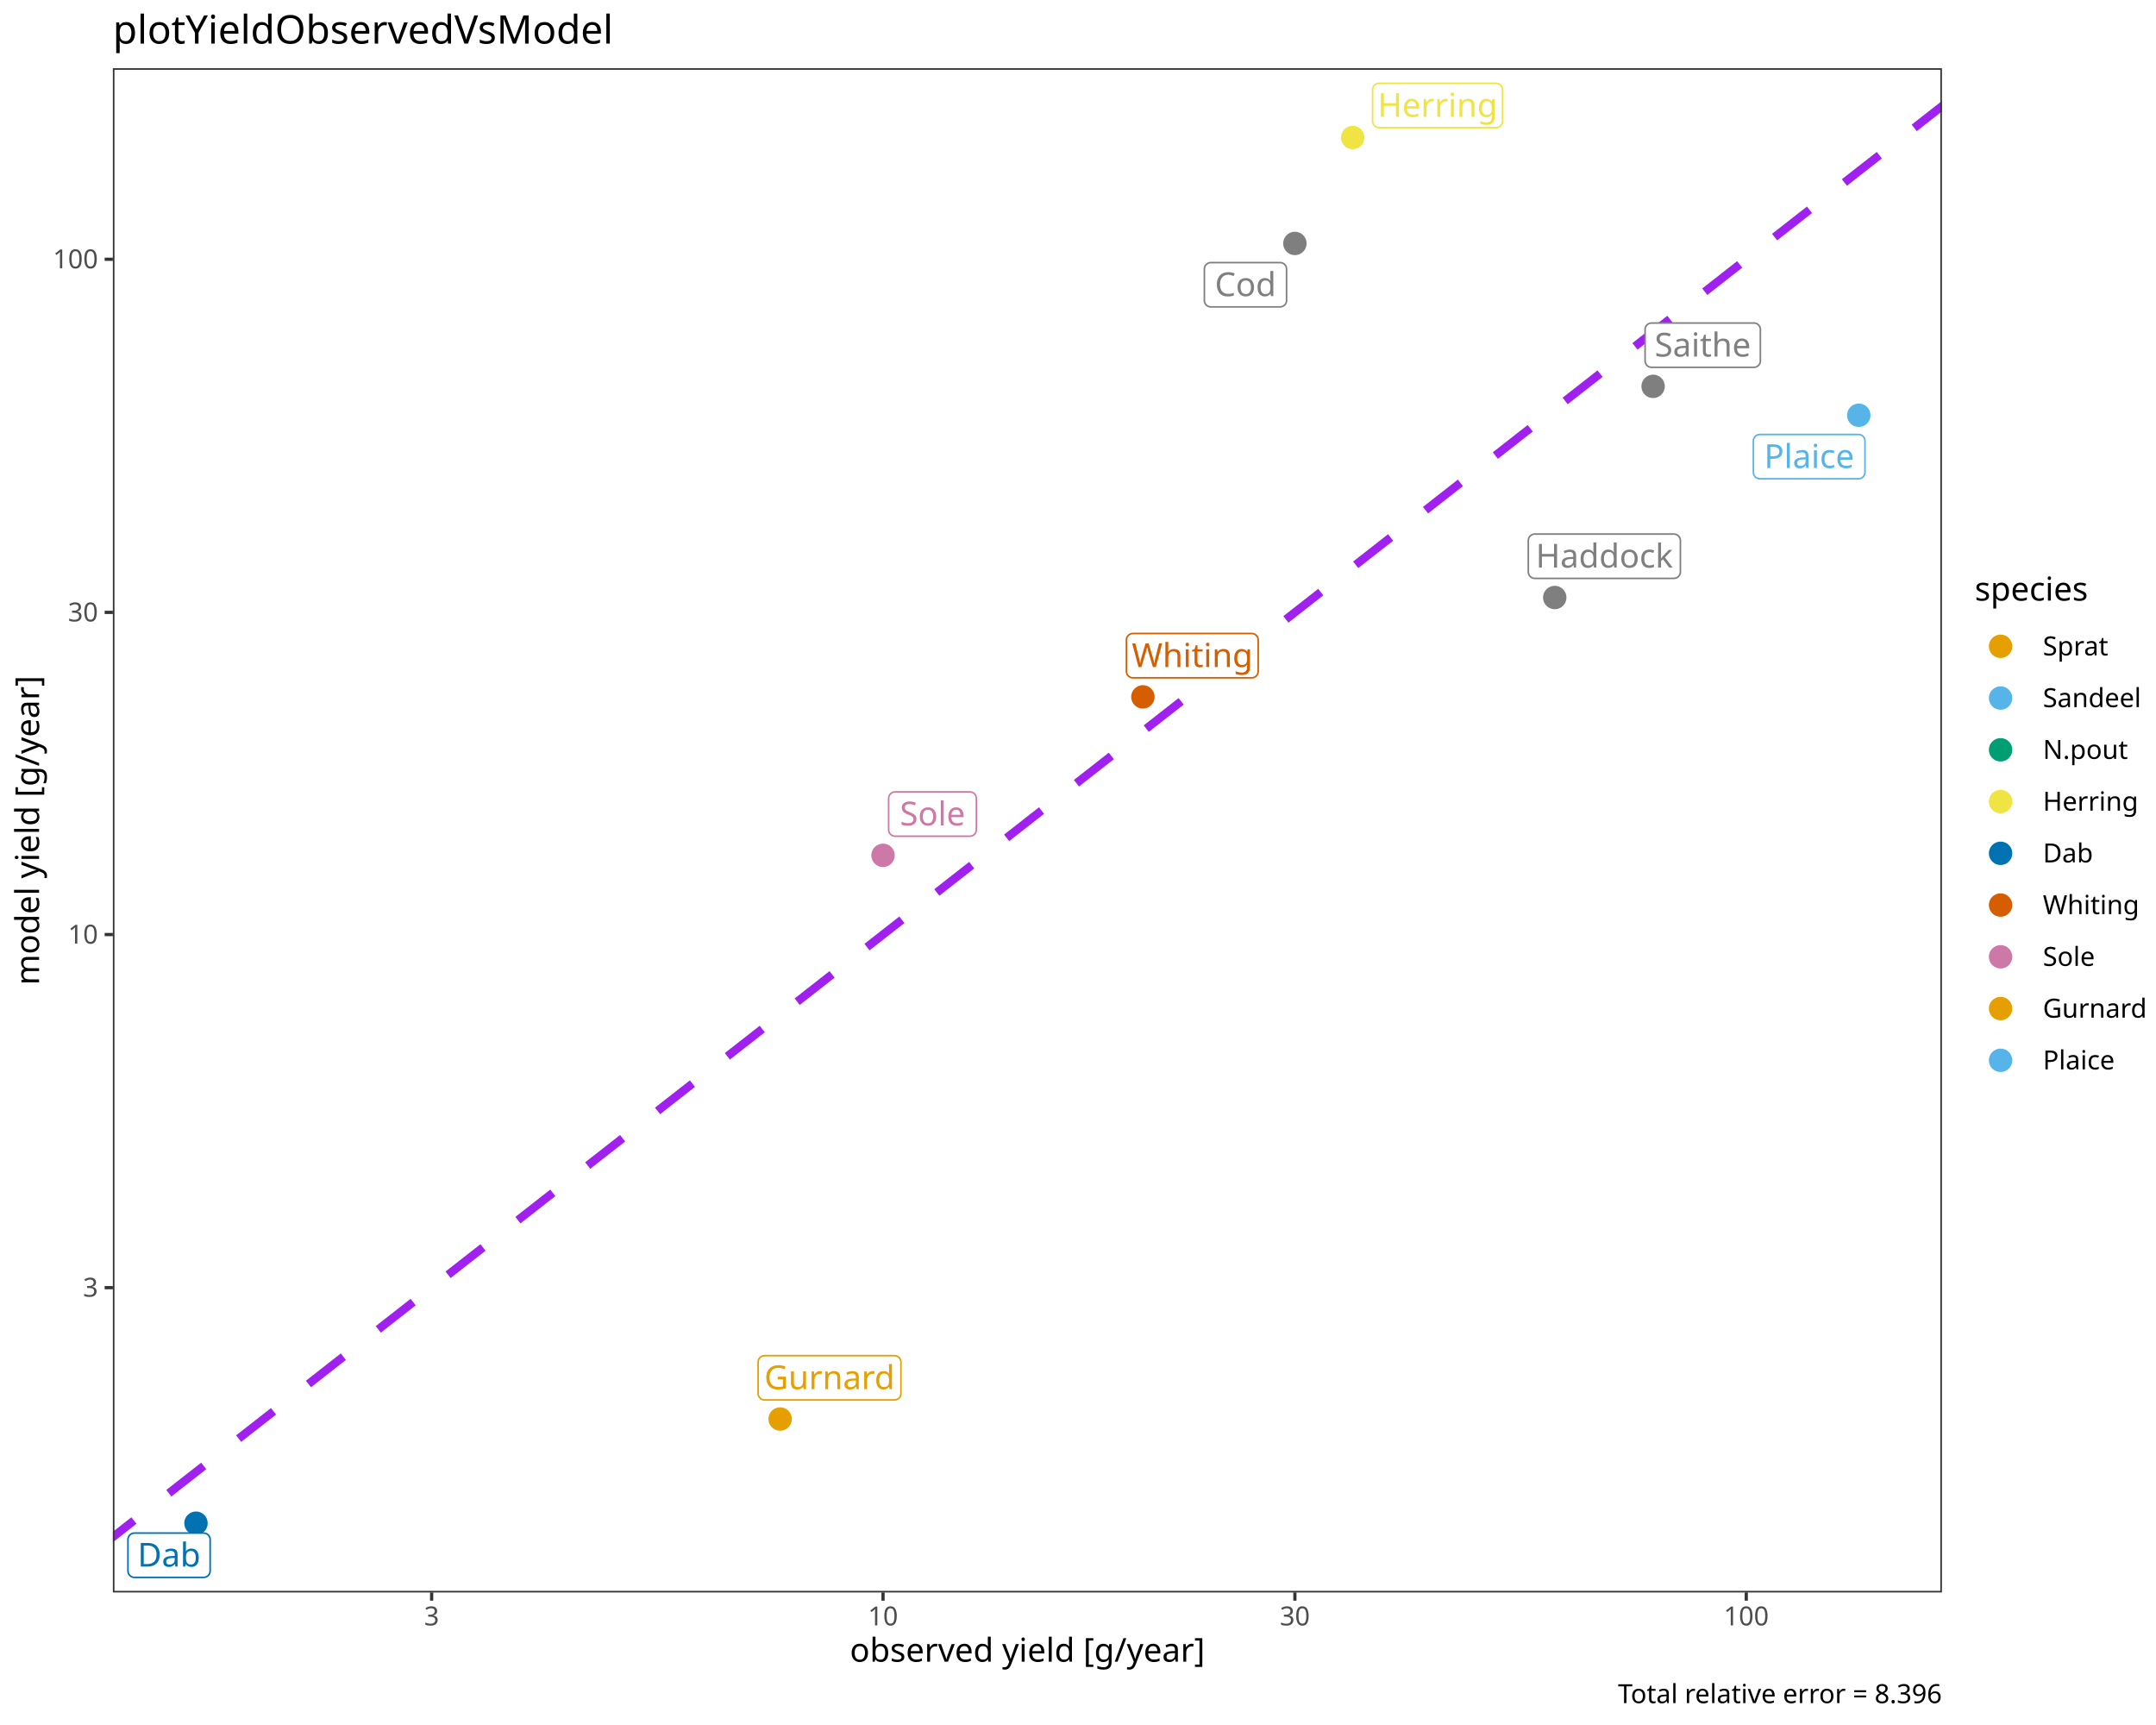
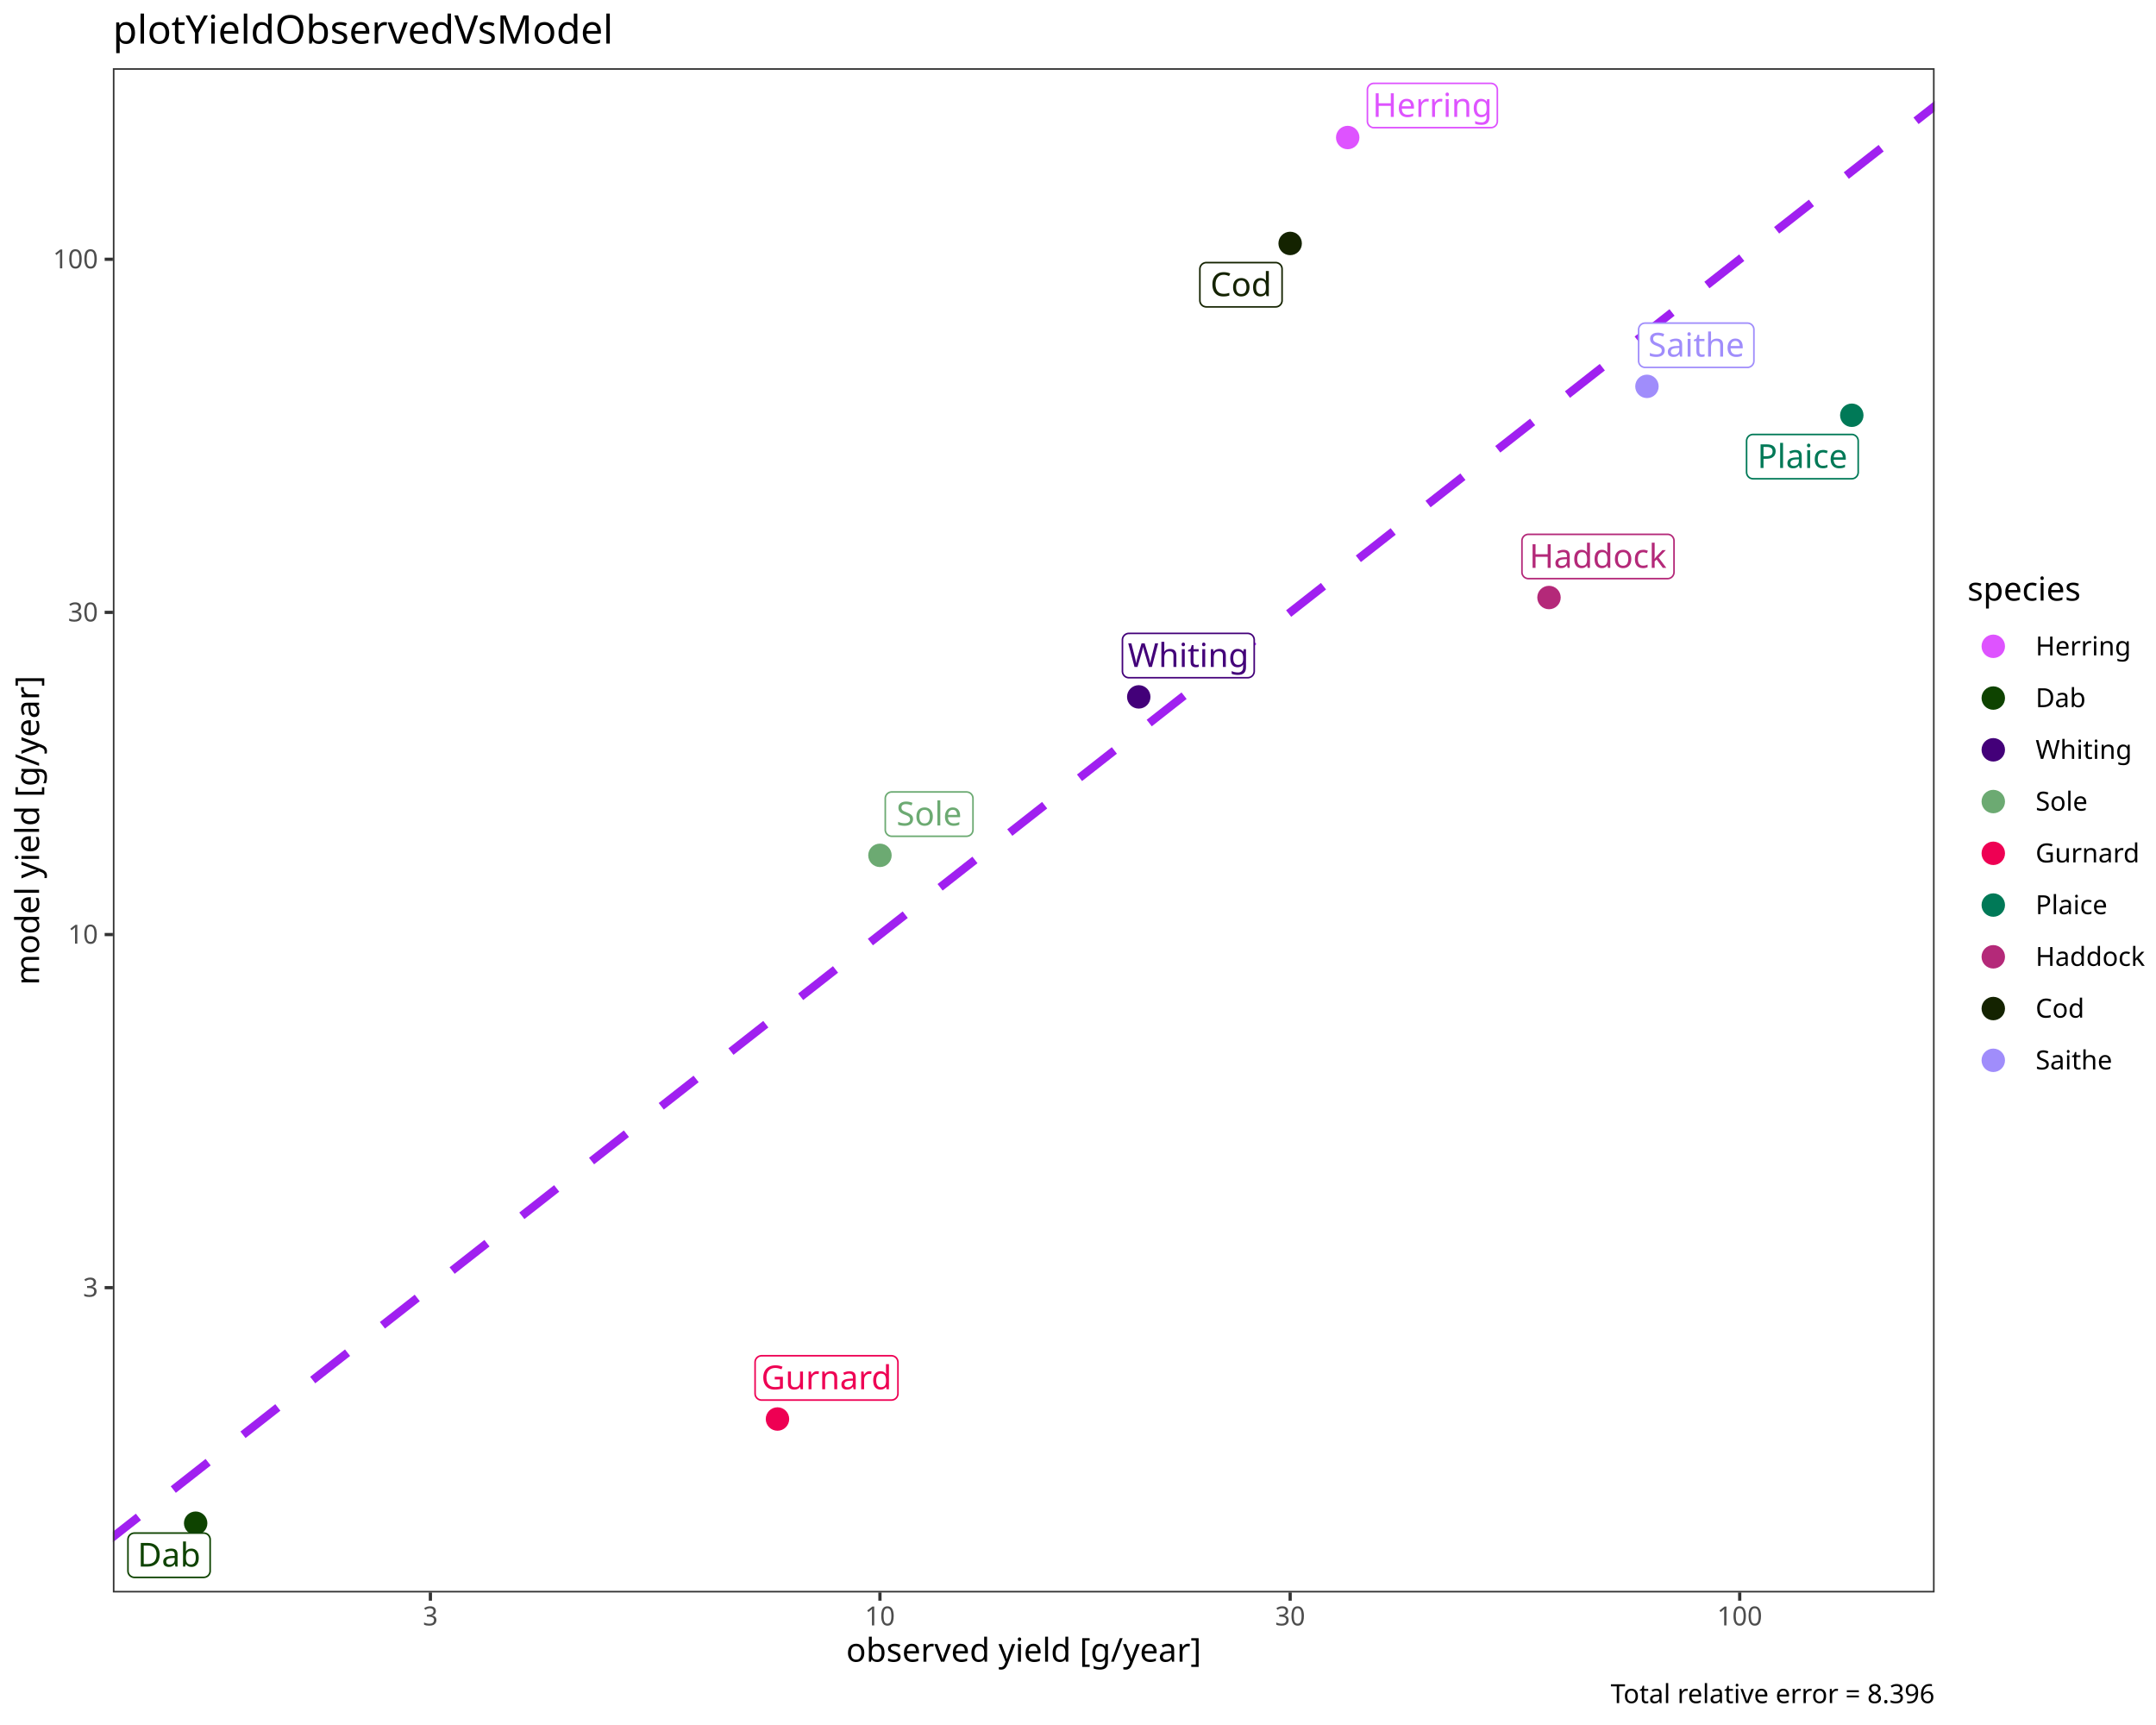
<svg xmlns="http://www.w3.org/2000/svg" class="svglite" data-engine-version="2.0" width="720.00pt" height="576.00pt" viewBox="0 0 720.00 576.00">
  <defs>
    <style type="text/css">
    .svglite line, .svglite polyline, .svglite polygon, .svglite path, .svglite rect, .svglite circle {
      fill: none;
      stroke: #000000;
      stroke-linecap: round;
      stroke-linejoin: round;
      stroke-miterlimit: 10.00;
    }
  </style>
  </defs>
  <rect width="100%" height="100%" style="stroke: none; fill: #FFFFFF;" />
  <defs>
    <clipPath id="cpMC4wMHw3MjAuMDB8MC4wMHw1NzYuMDA=">
      <rect x="0.00" y="0.00" width="720.00" height="576.00" />
    </clipPath>
  </defs>
  <g clip-path="url(#cpMC4wMHw3MjAuMDB8MC4wMHw1NzYuMDA=)">
-     <rect x="-0" y="0.00" width="720.00" height="576.00" style="stroke-width: 1.07; stroke: #FFFFFF; fill: #FFFFFF;" />
+     <rect x="0.00" y="0.00" width="720.00" height="576.00" style="stroke-width: 1.07; stroke: #FFFFFF; fill: #FFFFFF;" />
  </g>
  <defs>
-     <clipPath id="cpMzcuNjl8NjQ4LjUwfDIyLjc4fDUzMS43NQ==">
-       <rect x="37.69" y="22.78" width="610.82" height="508.97" />
+     <clipPath id="cpMzcuNjl8NjQ2LjA2fDIyLjc4fDUzMS43NQ==">
+       <rect x="37.69" y="22.78" width="608.37" height="508.97" />
    </clipPath>
  </defs>
-   <g clip-path="url(#cpMzcuNjl8NjQ4LjUwfDIyLjc4fDUzMS43NQ==)">
-     <rect x="37.69" y="22.78" width="610.82" height="508.97" style="stroke-width: 1.07; stroke: none; fill: #FFFFFF;" />
-     <line x1="-573.13" y1="990.99" x2="1259.32" y2="-442.29" style="stroke-width: 2.77; stroke: #A020F0; stroke-dasharray: 14.80,14.80; stroke-linecap: butt;" />
-     <circle cx="451.73" cy="45.92" r="3.56" style="stroke-width: 0.71; stroke: #F0E442; fill: #F0E442;" />
-     <circle cx="65.45" cy="508.62" r="3.56" style="stroke-width: 0.71; stroke: #0072B2; fill: #0072B2;" />
-     <circle cx="381.67" cy="232.70" r="3.56" style="stroke-width: 0.71; stroke: #D55E00; fill: #D55E00;" />
-     <circle cx="294.89" cy="285.61" r="3.56" style="stroke-width: 0.71; stroke: #CC79A7; fill: #CC79A7;" />
-     <circle cx="260.53" cy="473.83" r="3.56" style="stroke-width: 0.71; stroke: #E69F00; fill: #E69F00;" />
-     <circle cx="620.74" cy="138.66" r="3.56" style="stroke-width: 0.71; stroke: #56B4E9; fill: #56B4E9;" />
-     <circle cx="519.21" cy="199.52" r="3.56" style="stroke-width: 0.71; stroke: #7F7F7F; fill: #7F7F7F;" />
-     <circle cx="432.43" cy="81.29" r="3.56" style="stroke-width: 0.71; stroke: #7F7F7F; fill: #7F7F7F;" />
-     <circle cx="552.06" cy="129.01" r="3.56" style="stroke-width: 0.71; stroke: #7F7F7F; fill: #7F7F7F;" />
-     <polygon points="460.54,42.62 499.61,42.62 499.53,42.62 499.87,42.61 500.22,42.54 500.54,42.41 500.84,42.24 501.11,42.02 501.34,41.76 501.53,41.46 501.66,41.14 501.75,40.81 501.77,40.46 501.77,40.46 501.77,29.98 501.77,29.98 501.75,29.64 501.66,29.30 501.53,28.98 501.34,28.69 501.11,28.43 500.84,28.21 500.54,28.03 500.22,27.91 499.87,27.84 499.61,27.82 460.54,27.82 460.80,27.84 460.45,27.83 460.10,27.87 459.77,27.96 459.46,28.11 459.17,28.31 458.92,28.55 458.71,28.83 458.55,29.14 458.44,29.47 458.38,29.81 458.38,29.98 458.38,40.46 458.38,40.29 458.38,40.63 458.44,40.98 458.55,41.31 458.71,41.62 458.92,41.89 459.17,42.13 459.46,42.33 459.77,42.48 460.10,42.58 460.45,42.62 " style="stroke-width: 0.53; stroke: #F0E442; fill: #FFFFFF;" />
-     <text x="480.07" y="39.02" text-anchor="middle" style="font-size: 11.04px; fill: #F0E442; font-family: sans;" textLength="36.20px" lengthAdjust="spacingAndGlyphs">Herring</text>
-     <polygon points="44.89,526.71 68.02,526.71 67.94,526.71 68.28,526.69 68.62,526.62 68.95,526.50 69.25,526.33 69.52,526.11 69.75,525.85 69.94,525.55 70.07,525.23 70.16,524.90 70.18,524.55 70.18,524.55 70.18,514.07 70.18,514.07 70.16,513.73 70.07,513.39 69.94,513.07 69.75,512.77 69.52,512.51 69.25,512.29 68.95,512.12 68.62,512.00 68.28,511.93 68.02,511.91 44.89,511.91 45.15,511.93 44.80,511.91 44.46,511.96 44.12,512.05 43.81,512.20 43.52,512.40 43.27,512.64 43.06,512.92 42.90,513.23 42.79,513.56 42.74,513.90 42.73,514.07 42.73,524.55 42.74,524.38 42.74,524.72 42.79,525.07 42.90,525.40 43.06,525.70 43.27,525.98 43.52,526.22 43.81,526.42 44.12,526.57 44.46,526.67 44.80,526.71 " style="stroke-width: 0.53; stroke: #0072B2; fill: #FFFFFF;" />
-     <text x="56.46" y="523.11" text-anchor="middle" style="font-size: 11.04px; fill: #0072B2; font-family: sans;" textLength="20.26px" lengthAdjust="spacingAndGlyphs">Dab</text>
-     <polygon points="378.33,226.33 418.02,226.33 417.93,226.33 418.28,226.31 418.62,226.25 418.94,226.12 419.24,225.95 419.51,225.73 419.74,225.47 419.93,225.17 420.07,224.85 420.15,224.52 420.18,224.17 420.18,224.17 420.18,213.69 420.18,213.69 420.15,213.35 420.07,213.01 419.93,212.69 419.74,212.40 419.51,212.14 419.24,211.92 418.94,211.74 418.62,211.62 418.28,211.55 418.02,211.53 378.33,211.53 378.59,211.55 378.24,211.53 377.90,211.58 377.56,211.67 377.25,211.82 376.96,212.02 376.71,212.26 376.50,212.54 376.34,212.85 376.23,213.18 376.18,213.52 376.17,213.69 376.17,224.17 376.18,224.00 376.18,224.34 376.23,224.69 376.34,225.02 376.50,225.33 376.71,225.60 376.96,225.84 377.25,226.04 377.56,226.19 377.90,226.29 378.24,226.33 " style="stroke-width: 0.53; stroke: #D55E00; fill: #FFFFFF;" />
-     <text x="398.17" y="222.73" text-anchor="middle" style="font-size: 11.04px; fill: #D55E00; font-family: sans;" textLength="36.81px" lengthAdjust="spacingAndGlyphs">Whiting</text>
-     <polygon points="298.92,279.22 323.90,279.22 323.81,279.22 324.16,279.20 324.50,279.13 324.83,279.01 325.13,278.84 325.40,278.62 325.63,278.35 325.81,278.06 325.95,277.74 326.03,277.40 326.06,277.06 326.06,277.06 326.06,266.58 326.06,266.58 326.03,266.23 325.95,265.90 325.81,265.58 325.63,265.28 325.40,265.02 325.13,264.80 324.83,264.63 324.50,264.51 324.16,264.44 323.90,264.42 298.92,264.42 299.18,264.44 298.84,264.42 298.49,264.46 298.16,264.56 297.84,264.71 297.56,264.91 297.31,265.15 297.10,265.43 296.94,265.73 296.83,266.06 296.77,266.41 296.76,266.58 296.76,277.06 296.77,276.88 296.77,277.23 296.83,277.57 296.94,277.90 297.10,278.21 297.31,278.49 297.56,278.73 297.84,278.93 298.16,279.08 298.49,279.17 298.84,279.22 " style="stroke-width: 0.53; stroke: #CC79A7; fill: #FFFFFF;" />
-     <text x="311.41" y="275.62" text-anchor="middle" style="font-size: 11.04px; fill: #CC79A7; font-family: sans;" textLength="22.10px" lengthAdjust="spacingAndGlyphs">Sole</text>
-     <polygon points="255.33,467.46 298.71,467.46 298.63,467.46 298.97,467.44 299.31,467.37 299.64,467.25 299.94,467.08 300.21,466.86 300.44,466.60 300.62,466.30 300.76,465.98 300.84,465.65 300.87,465.30 300.87,465.30 300.87,454.82 300.87,454.82 300.84,454.47 300.76,454.14 300.62,453.82 300.44,453.52 300.21,453.26 299.94,453.04 299.64,452.87 299.31,452.75 298.97,452.68 298.71,452.66 255.33,452.66 255.59,452.68 255.24,452.66 254.90,452.71 254.56,452.80 254.25,452.95 253.96,453.15 253.71,453.39 253.50,453.67 253.34,453.97 253.23,454.30 253.17,454.65 253.17,454.82 253.17,465.30 253.17,465.13 253.17,465.47 253.23,465.82 253.34,466.15 253.50,466.45 253.71,466.73 253.96,466.97 254.25,467.17 254.56,467.32 254.90,467.42 255.24,467.46 " style="stroke-width: 0.53; stroke: #E69F00; fill: #FFFFFF;" />
-     <text x="277.02" y="463.86" text-anchor="middle" style="font-size: 11.04px; fill: #E69F00; font-family: sans;" textLength="40.50px" lengthAdjust="spacingAndGlyphs">Gurnard</text>
-     <polygon points="587.70,159.87 620.65,159.87 620.56,159.87 620.91,159.86 621.25,159.79 621.58,159.66 621.88,159.49 622.15,159.27 622.38,159.01 622.56,158.72 622.70,158.40 622.78,158.06 622.81,157.71 622.81,157.71 622.81,147.24 622.81,147.24 622.78,146.89 622.70,146.55 622.56,146.23 622.38,145.94 622.15,145.68 621.88,145.46 621.58,145.28 621.25,145.16 620.91,145.09 620.65,145.08 587.70,145.08 587.96,145.09 587.61,145.08 587.27,145.12 586.93,145.22 586.62,145.37 586.33,145.56 586.08,145.80 585.87,146.08 585.71,146.39 585.60,146.72 585.55,147.06 585.54,147.24 585.54,157.71 585.55,157.54 585.55,157.89 585.60,158.23 585.71,158.56 585.87,158.87 586.08,159.15 586.33,159.39 586.62,159.58 586.93,159.73 587.27,159.83 587.61,159.87 " style="stroke-width: 0.53; stroke: #56B4E9; fill: #FFFFFF;" />
-     <text x="604.17" y="156.27" text-anchor="middle" style="font-size: 11.04px; fill: #56B4E9; font-family: sans;" textLength="30.07px" lengthAdjust="spacingAndGlyphs">Plaice</text>
-     <polygon points="512.54,193.13 559.01,193.13 558.92,193.12 559.27,193.11 559.61,193.04 559.93,192.92 560.24,192.74 560.50,192.52 560.74,192.26 560.92,191.97 561.06,191.65 561.14,191.31 561.17,190.97 561.17,190.97 561.17,180.49 561.17,180.49 561.14,180.14 561.06,179.80 560.92,179.48 560.74,179.19 560.50,178.93 560.24,178.71 559.93,178.54 559.61,178.41 559.27,178.34 559.01,178.33 512.54,178.33 512.80,178.34 512.46,178.33 512.11,178.37 511.78,178.47 511.46,178.62 511.18,178.82 510.93,179.06 510.72,179.33 510.56,179.64 510.45,179.97 510.39,180.31 510.38,180.49 510.38,190.97 510.39,190.79 510.39,191.14 510.45,191.48 510.56,191.81 510.72,192.12 510.93,192.40 511.18,192.64 511.46,192.84 511.78,192.99 512.11,193.08 512.46,193.12 " style="stroke-width: 0.53; stroke: #7F7F7F; fill: #FFFFFF;" />
-     <text x="535.78" y="189.53" text-anchor="middle" style="font-size: 11.04px; fill: #7F7F7F; font-family: sans;" textLength="43.58px" lengthAdjust="spacingAndGlyphs">Haddock</text>
-     <polygon points="404.36,102.48 427.49,102.48 427.41,102.47 427.75,102.46 428.10,102.39 428.42,102.27 428.72,102.09 428.99,101.87 429.22,101.61 429.41,101.32 429.54,101.00 429.63,100.66 429.65,100.32 429.65,100.32 429.65,89.84 429.65,89.84 429.63,89.49 429.54,89.16 429.41,88.84 429.22,88.54 428.99,88.28 428.72,88.06 428.42,87.89 428.10,87.76 427.75,87.69 427.49,87.68 404.36,87.68 404.62,87.69 404.27,87.68 403.93,87.72 403.59,87.82 403.28,87.97 402.99,88.17 402.74,88.41 402.53,88.68 402.37,88.99 402.26,89.32 402.21,89.67 402.20,89.84 402.20,100.32 402.21,100.14 402.21,100.49 402.26,100.83 402.37,101.16 402.53,101.47 402.74,101.75 402.99,101.99 403.28,102.19 403.59,102.34 403.93,102.43 404.27,102.47 " style="stroke-width: 0.53; stroke: #7F7F7F; fill: #FFFFFF;" />
-     <text x="415.93" y="98.88" text-anchor="middle" style="font-size: 11.04px; fill: #7F7F7F; font-family: sans;" textLength="20.26px" lengthAdjust="spacingAndGlyphs">Cod</text>
-     <polygon points="551.54,122.66 585.72,122.66 585.64,122.66 585.98,122.64 586.33,122.57 586.65,122.45 586.95,122.27 587.22,122.05 587.45,121.79 587.64,121.50 587.77,121.18 587.86,120.84 587.88,120.50 587.88,120.50 587.88,110.02 587.88,110.02 587.86,109.67 587.77,109.34 587.64,109.02 587.45,108.72 587.22,108.46 586.95,108.24 586.65,108.07 586.33,107.94 585.98,107.88 585.72,107.86 551.54,107.86 551.80,107.88 551.45,107.86 551.11,107.90 550.77,108.00 550.46,108.15 550.17,108.35 549.92,108.59 549.71,108.86 549.55,109.17 549.44,109.50 549.39,109.85 549.38,110.02 549.38,120.50 549.39,120.32 549.39,120.67 549.44,121.01 549.55,121.34 549.71,121.65 549.92,121.93 550.17,122.17 550.46,122.37 550.77,122.52 551.11,122.61 551.45,122.66 " style="stroke-width: 0.53; stroke: #7F7F7F; fill: #FFFFFF;" />
-     <text x="568.63" y="119.06" text-anchor="middle" style="font-size: 11.04px; fill: #7F7F7F; font-family: sans;" textLength="31.30px" lengthAdjust="spacingAndGlyphs">Saithe</text>
-     <rect x="37.69" y="22.78" width="610.82" height="508.97" style="stroke-width: 1.07; stroke: #333333;" />
+   <g clip-path="url(#cpMzcuNjl8NjQ2LjA2fDIyLjc4fDUzMS43NQ==)">
+     <rect x="37.69" y="22.78" width="608.37" height="508.97" style="stroke-width: 1.07; stroke: none; fill: #FFFFFF;" />
+     <line x1="-570.68" y1="990.99" x2="1254.43" y2="-442.29" style="stroke-width: 2.77; stroke: #A020F0; stroke-dasharray: 14.80,14.80; stroke-linecap: butt;" />
+     <circle cx="450.07" cy="45.92" r="3.56" style="stroke-width: 0.71; stroke: #DE53FF; fill: #DE53FF;" />
+     <circle cx="65.34" cy="508.62" r="3.56" style="stroke-width: 0.71; stroke: #0E4300; fill: #0E4300;" />
+     <circle cx="380.29" cy="232.70" r="3.56" style="stroke-width: 0.71; stroke: #430079; fill: #430079;" />
+     <circle cx="293.86" cy="285.61" r="3.56" style="stroke-width: 0.71; stroke: #6CAA72; fill: #6CAA72;" />
+     <circle cx="259.64" cy="473.83" r="3.56" style="stroke-width: 0.71; stroke: #EE0053; fill: #EE0053;" />
+     <circle cx="618.41" cy="138.66" r="3.56" style="stroke-width: 0.71; stroke: #007957; fill: #007957;" />
+     <circle cx="517.29" cy="199.52" r="3.56" style="stroke-width: 0.71; stroke: #B42979; fill: #B42979;" />
+     <circle cx="430.85" cy="81.29" r="3.56" style="stroke-width: 0.71; stroke: #142300; fill: #142300;" />
+     <circle cx="550.00" cy="129.01" r="3.56" style="stroke-width: 0.71; stroke: #A08DFB; fill: #A08DFB;" />
+     <polygon points="458.81,42.63 497.88,42.63 497.80,42.63 498.14,42.61 498.49,42.54 498.81,42.42 499.11,42.25 499.38,42.03 499.61,41.77 499.80,41.47 499.93,41.15 500.02,40.82 500.04,40.47 500.04,40.47 500.04,29.99 500.04,29.99 500.02,29.65 499.93,29.31 499.80,28.99 499.61,28.69 499.38,28.43 499.11,28.21 498.81,28.04 498.49,27.92 498.14,27.85 497.88,27.83 458.81,27.83 459.07,27.85 458.72,27.83 458.37,27.88 458.04,27.97 457.73,28.12 457.44,28.32 457.19,28.56 456.98,28.84 456.82,29.15 456.71,29.48 456.65,29.82 456.65,29.99 456.65,40.47 456.65,40.30 456.65,40.64 456.71,40.99 456.82,41.32 456.98,41.62 457.19,41.90 457.44,42.14 457.73,42.34 458.04,42.49 458.37,42.59 458.72,42.63 " style="stroke-width: 0.53; stroke: #DE53FF; fill: #FFFFFF;" />
+     <text x="478.34" y="39.03" text-anchor="middle" style="font-size: 11.04px; fill: #DE53FF; font-family: sans;" textLength="36.20px" lengthAdjust="spacingAndGlyphs">Herring</text>
+     <polygon points="44.89,526.71 68.02,526.71 67.94,526.71 68.28,526.69 68.62,526.62 68.95,526.50 69.25,526.33 69.52,526.11 69.75,525.85 69.94,525.55 70.07,525.23 70.16,524.90 70.18,524.55 70.18,524.55 70.18,514.07 70.18,514.07 70.16,513.73 70.07,513.39 69.94,513.07 69.75,512.77 69.52,512.51 69.25,512.29 68.95,512.12 68.62,512.00 68.28,511.93 68.02,511.91 44.89,511.91 45.15,511.93 44.80,511.91 44.46,511.96 44.12,512.05 43.81,512.20 43.52,512.40 43.27,512.64 43.06,512.92 42.90,513.23 42.79,513.56 42.74,513.90 42.73,514.07 42.73,524.55 42.74,524.38 42.74,524.72 42.79,525.07 42.90,525.40 43.06,525.70 43.27,525.98 43.52,526.22 43.81,526.42 44.12,526.57 44.46,526.67 44.80,526.71 " style="stroke-width: 0.53; stroke: #0E4300; fill: #FFFFFF;" />
+     <text x="56.46" y="523.11" text-anchor="middle" style="font-size: 11.04px; fill: #0E4300; font-family: sans;" textLength="20.26px" lengthAdjust="spacingAndGlyphs">Dab</text>
+     <polygon points="377.00,226.30 416.69,226.30 416.60,226.30 416.95,226.28 417.29,226.21 417.61,226.09 417.91,225.92 418.18,225.70 418.41,225.44 418.60,225.14 418.73,224.82 418.82,224.48 418.85,224.14 418.85,224.14 418.85,213.66 418.85,213.66 418.82,213.31 418.73,212.98 418.60,212.66 418.41,212.36 418.18,212.10 417.91,211.88 417.61,211.71 417.29,211.59 416.95,211.52 416.69,211.50 377.00,211.50 377.26,211.52 376.91,211.50 376.56,211.54 376.23,211.64 375.92,211.79 375.63,211.99 375.38,212.23 375.17,212.51 375.01,212.81 374.90,213.14 374.84,213.49 374.84,213.66 374.84,224.14 374.84,223.96 374.84,224.31 374.90,224.66 375.01,224.98 375.17,225.29 375.38,225.57 375.63,225.81 375.92,226.01 376.23,226.16 376.56,226.25 376.91,226.30 " style="stroke-width: 0.53; stroke: #430079; fill: #FFFFFF;" />
+     <text x="396.84" y="222.70" text-anchor="middle" style="font-size: 11.04px; fill: #430079; font-family: sans;" textLength="36.81px" lengthAdjust="spacingAndGlyphs">Whiting</text>
+     <polygon points="297.80,279.24 322.77,279.24 322.69,279.24 323.03,279.22 323.37,279.15 323.70,279.03 324.00,278.86 324.27,278.64 324.50,278.38 324.69,278.08 324.82,277.76 324.90,277.43 324.93,277.08 324.93,277.08 324.93,266.60 324.93,266.60 324.90,266.26 324.82,265.92 324.69,265.60 324.50,265.31 324.27,265.04 324.00,264.83 323.70,264.65 323.37,264.53 323.03,264.46 322.77,264.44 297.80,264.44 298.06,264.46 297.71,264.44 297.36,264.49 297.03,264.58 296.72,264.73 296.43,264.93 296.18,265.17 295.97,265.45 295.81,265.76 295.70,266.09 295.64,266.43 295.64,266.60 295.64,277.08 295.64,276.91 295.64,277.25 295.70,277.60 295.81,277.93 295.97,278.23 296.18,278.51 296.43,278.75 296.72,278.95 297.03,279.10 297.36,279.20 297.71,279.24 " style="stroke-width: 0.53; stroke: #6CAA72; fill: #FFFFFF;" />
+     <text x="310.28" y="275.64" text-anchor="middle" style="font-size: 11.04px; fill: #6CAA72; font-family: sans;" textLength="22.10px" lengthAdjust="spacingAndGlyphs">Sole</text>
+     <polygon points="254.32,467.50 297.71,467.50 297.62,467.50 297.97,467.48 298.31,467.41 298.63,467.29 298.93,467.12 299.20,466.90 299.43,466.64 299.62,466.34 299.75,466.02 299.84,465.69 299.87,465.34 299.87,465.34 299.87,454.86 299.87,454.86 299.84,454.52 299.75,454.18 299.62,453.86 299.43,453.56 299.20,453.30 298.93,453.08 298.63,452.91 298.31,452.79 297.97,452.72 297.71,452.70 254.32,452.70 254.58,452.72 254.23,452.70 253.89,452.75 253.56,452.84 253.24,452.99 252.96,453.19 252.70,453.43 252.50,453.71 252.33,454.02 252.22,454.35 252.17,454.69 252.16,454.86 252.16,465.34 252.17,465.17 252.17,465.51 252.22,465.86 252.33,466.19 252.50,466.49 252.70,466.77 252.96,467.01 253.24,467.21 253.56,467.36 253.89,467.46 254.23,467.50 " style="stroke-width: 0.53; stroke: #EE0053; fill: #FFFFFF;" />
+     <text x="276.01" y="463.90" text-anchor="middle" style="font-size: 11.04px; fill: #EE0053; font-family: sans;" textLength="40.50px" lengthAdjust="spacingAndGlyphs">Gurnard</text>
+     <polygon points="585.43,159.87 618.39,159.87 618.30,159.86 618.65,159.85 618.99,159.78 619.31,159.66 619.61,159.48 619.88,159.26 620.11,159.00 620.30,158.71 620.43,158.39 620.52,158.05 620.55,157.71 620.55,157.71 620.55,147.23 620.55,147.23 620.52,146.88 620.43,146.54 620.30,146.22 620.11,145.93 619.88,145.67 619.61,145.45 619.31,145.28 618.99,145.15 618.65,145.08 618.39,145.07 585.43,145.07 585.69,145.08 585.35,145.07 585.00,145.11 584.67,145.21 584.35,145.36 584.07,145.55 583.82,145.80 583.61,146.07 583.45,146.38 583.34,146.71 583.28,147.05 583.27,147.23 583.27,157.71 583.28,157.53 583.28,157.88 583.34,158.22 583.45,158.55 583.61,158.86 583.82,159.14 584.07,159.38 584.35,159.58 584.67,159.72 585.00,159.82 585.35,159.86 " style="stroke-width: 0.53; stroke: #007957; fill: #FFFFFF;" />
+     <text x="601.91" y="156.27" text-anchor="middle" style="font-size: 11.04px; fill: #007957; font-family: sans;" textLength="30.07px" lengthAdjust="spacingAndGlyphs">Plaice</text>
+     <polygon points="510.42,193.21 556.88,193.21 556.79,193.21 557.14,193.20 557.48,193.13 557.81,193.00 558.11,192.83 558.38,192.61 558.61,192.35 558.79,192.06 558.93,191.74 559.01,191.40 559.04,191.05 559.04,191.05 559.04,180.58 559.04,180.58 559.01,180.23 558.93,179.89 558.79,179.57 558.61,179.28 558.38,179.02 558.11,178.80 557.81,178.62 557.48,178.50 557.14,178.43 556.88,178.42 510.42,178.42 510.68,178.43 510.33,178.42 509.98,178.46 509.65,178.56 509.34,178.70 509.05,178.90 508.80,179.14 508.59,179.42 508.43,179.73 508.32,180.06 508.26,180.40 508.26,180.58 508.26,191.05 508.26,190.88 508.26,191.23 508.32,191.57 508.43,191.90 508.59,192.21 508.80,192.49 509.05,192.73 509.34,192.92 509.65,193.07 509.98,193.17 510.33,193.21 " style="stroke-width: 0.53; stroke: #B42979; fill: #FFFFFF;" />
+     <text x="533.65" y="189.61" text-anchor="middle" style="font-size: 11.04px; fill: #B42979; font-family: sans;" textLength="43.58px" lengthAdjust="spacingAndGlyphs">Haddock</text>
+     <polygon points="402.86,102.48 425.99,102.48 425.91,102.47 426.26,102.46 426.60,102.39 426.92,102.27 427.22,102.09 427.49,101.87 427.72,101.61 427.91,101.32 428.04,101.00 428.13,100.66 428.15,100.32 428.15,100.32 428.15,89.84 428.15,89.84 428.13,89.49 428.04,89.15 427.91,88.83 427.72,88.54 427.49,88.28 427.22,88.06 426.92,87.89 426.60,87.76 426.26,87.69 425.99,87.68 402.86,87.68 403.12,87.69 402.77,87.68 402.43,87.72 402.09,87.82 401.78,87.97 401.49,88.16 401.24,88.41 401.03,88.68 400.87,88.99 400.76,89.32 400.71,89.66 400.70,89.84 400.70,100.32 400.71,100.14 400.71,100.49 400.76,100.83 400.87,101.16 401.03,101.47 401.24,101.75 401.49,101.99 401.78,102.19 402.09,102.33 402.43,102.43 402.77,102.47 " style="stroke-width: 0.53; stroke: #142300; fill: #FFFFFF;" />
+     <text x="414.43" y="98.88" text-anchor="middle" style="font-size: 11.04px; fill: #142300; font-family: sans;" textLength="20.26px" lengthAdjust="spacingAndGlyphs">Cod</text>
+     <polygon points="549.38,122.68 583.56,122.68 583.47,122.68 583.82,122.67 584.16,122.60 584.49,122.47 584.79,122.30 585.06,122.08 585.29,121.82 585.47,121.53 585.61,121.21 585.69,120.87 585.72,120.52 585.72,120.52 585.72,110.04 585.72,110.04 585.69,109.70 585.61,109.36 585.47,109.04 585.29,108.75 585.06,108.49 584.79,108.27 584.49,108.09 584.16,107.97 583.82,107.90 583.56,107.88 549.38,107.88 549.64,107.90 549.29,107.89 548.94,107.93 548.61,108.02 548.30,108.17 548.01,108.37 547.76,108.61 547.55,108.89 547.39,109.20 547.28,109.53 547.22,109.87 547.22,110.04 547.22,120.52 547.22,120.35 547.22,120.70 547.28,121.04 547.39,121.37 547.55,121.68 547.76,121.95 548.01,122.20 548.30,122.39 548.61,122.54 548.94,122.64 549.29,122.68 " style="stroke-width: 0.53; stroke: #A08DFB; fill: #FFFFFF;" />
+     <text x="566.47" y="119.08" text-anchor="middle" style="font-size: 11.04px; fill: #A08DFB; font-family: sans;" textLength="31.30px" lengthAdjust="spacingAndGlyphs">Saithe</text>
+     <rect x="37.69" y="22.78" width="608.37" height="508.97" style="stroke-width: 1.07; stroke: #333333;" />
  </g>
  <g clip-path="url(#cpMC4wMHw3MjAuMDB8MC4wMHw1NzYuMDA=)">
    <text x="32.76" y="432.98" text-anchor="end" style="font-size: 8.80px; fill: #4D4D4D; font-family: sans;" textLength="4.89px" lengthAdjust="spacingAndGlyphs">3</text>
    <text x="32.76" y="315.09" text-anchor="end" style="font-size: 8.80px; fill: #4D4D4D; font-family: sans;" textLength="9.79px" lengthAdjust="spacingAndGlyphs">10</text>
    <text x="32.76" y="207.50" text-anchor="end" style="font-size: 8.80px; fill: #4D4D4D; font-family: sans;" textLength="9.79px" lengthAdjust="spacingAndGlyphs">30</text>
    <text x="32.76" y="89.60" text-anchor="end" style="font-size: 8.80px; fill: #4D4D4D; font-family: sans;" textLength="14.68px" lengthAdjust="spacingAndGlyphs">100</text>
    <polyline points="34.95,429.96 37.69,429.96 " style="stroke-width: 1.07; stroke: #333333; stroke-linecap: butt;" />
    <polyline points="34.95,312.06 37.69,312.06 " style="stroke-width: 1.07; stroke: #333333; stroke-linecap: butt;" />
    <polyline points="34.95,204.48 37.69,204.48 " style="stroke-width: 1.07; stroke: #333333; stroke-linecap: butt;" />
    <polyline points="34.95,86.58 37.69,86.58 " style="stroke-width: 1.07; stroke: #333333; stroke-linecap: butt;" />
-     <polyline points="144.15,534.49 144.15,531.75 " style="stroke-width: 1.07; stroke: #333333; stroke-linecap: butt;" />
-     <polyline points="294.89,534.49 294.89,531.75 " style="stroke-width: 1.07; stroke: #333333; stroke-linecap: butt;" />
-     <polyline points="432.43,534.49 432.43,531.75 " style="stroke-width: 1.07; stroke: #333333; stroke-linecap: butt;" />
-     <polyline points="583.17,534.49 583.17,531.75 " style="stroke-width: 1.07; stroke: #333333; stroke-linecap: butt;" />
-     <text x="144.15" y="542.74" text-anchor="middle" style="font-size: 8.80px; fill: #4D4D4D; font-family: sans;" textLength="4.89px" lengthAdjust="spacingAndGlyphs">3</text>
-     <text x="294.89" y="542.74" text-anchor="middle" style="font-size: 8.80px; fill: #4D4D4D; font-family: sans;" textLength="9.79px" lengthAdjust="spacingAndGlyphs">10</text>
-     <text x="432.43" y="542.74" text-anchor="middle" style="font-size: 8.80px; fill: #4D4D4D; font-family: sans;" textLength="9.79px" lengthAdjust="spacingAndGlyphs">30</text>
-     <text x="583.17" y="542.74" text-anchor="middle" style="font-size: 8.80px; fill: #4D4D4D; font-family: sans;" textLength="14.68px" lengthAdjust="spacingAndGlyphs">100</text>
-     <text x="343.10" y="554.87" text-anchor="middle" style="font-size: 11.00px; font-family: sans;" textLength="110.69px" lengthAdjust="spacingAndGlyphs">observed yield [g/year]</text>
+     <polyline points="143.73,534.49 143.73,531.75 " style="stroke-width: 1.07; stroke: #333333; stroke-linecap: butt;" />
+     <polyline points="293.86,534.49 293.86,531.75 " style="stroke-width: 1.07; stroke: #333333; stroke-linecap: butt;" />
+     <polyline points="430.85,534.49 430.85,531.75 " style="stroke-width: 1.07; stroke: #333333; stroke-linecap: butt;" />
+     <polyline points="580.98,534.49 580.98,531.75 " style="stroke-width: 1.07; stroke: #333333; stroke-linecap: butt;" />
+     <text x="143.73" y="542.74" text-anchor="middle" style="font-size: 8.80px; fill: #4D4D4D; font-family: sans;" textLength="4.89px" lengthAdjust="spacingAndGlyphs">3</text>
+     <text x="293.86" y="542.74" text-anchor="middle" style="font-size: 8.80px; fill: #4D4D4D; font-family: sans;" textLength="9.79px" lengthAdjust="spacingAndGlyphs">10</text>
+     <text x="430.85" y="542.74" text-anchor="middle" style="font-size: 8.80px; fill: #4D4D4D; font-family: sans;" textLength="9.79px" lengthAdjust="spacingAndGlyphs">30</text>
+     <text x="580.98" y="542.74" text-anchor="middle" style="font-size: 8.80px; fill: #4D4D4D; font-family: sans;" textLength="14.68px" lengthAdjust="spacingAndGlyphs">100</text>
+     <text x="341.87" y="554.87" text-anchor="middle" style="font-size: 11.00px; font-family: sans;" textLength="110.69px" lengthAdjust="spacingAndGlyphs">observed yield [g/year]</text>
    <text transform="translate(13.05,277.27) rotate(-90)" text-anchor="middle" style="font-size: 11.00px; font-family: sans;" textLength="95.39px" lengthAdjust="spacingAndGlyphs">model yield [g/year]</text>
-     <rect x="659.46" y="191.84" width="55.06" height="170.85" style="stroke-width: 1.07; stroke: none; fill: #FFFFFF;" />
-     <text x="659.46" y="200.55" style="font-size: 11.00px; font-family: sans;" textLength="37.31px" lengthAdjust="spacingAndGlyphs">species</text>
-     <rect x="659.46" y="207.17" width="17.28" height="17.28" style="stroke-width: 1.07; stroke: none; fill: #FFFFFF;" />
-     <circle cx="668.10" cy="215.81" r="3.56" style="stroke-width: 0.71; stroke: #E69F00; fill: #E69F00;" />
-     <rect x="659.46" y="224.45" width="17.28" height="17.28" style="stroke-width: 1.07; stroke: none; fill: #FFFFFF;" />
-     <circle cx="668.10" cy="233.09" r="3.56" style="stroke-width: 0.71; stroke: #56B4E9; fill: #56B4E9;" />
-     <rect x="659.46" y="241.73" width="17.28" height="17.28" style="stroke-width: 1.07; stroke: none; fill: #FFFFFF;" />
-     <circle cx="668.10" cy="250.37" r="3.56" style="stroke-width: 0.71; stroke: #009E73; fill: #009E73;" />
-     <rect x="659.46" y="259.01" width="17.28" height="17.28" style="stroke-width: 1.07; stroke: none; fill: #FFFFFF;" />
-     <circle cx="668.10" cy="267.65" r="3.56" style="stroke-width: 0.71; stroke: #F0E442; fill: #F0E442;" />
-     <rect x="659.46" y="276.29" width="17.28" height="17.28" style="stroke-width: 1.07; stroke: none; fill: #FFFFFF;" />
-     <circle cx="668.10" cy="284.93" r="3.56" style="stroke-width: 0.71; stroke: #0072B2; fill: #0072B2;" />
-     <rect x="659.46" y="293.57" width="17.28" height="17.28" style="stroke-width: 1.07; stroke: none; fill: #FFFFFF;" />
-     <circle cx="668.10" cy="302.21" r="3.56" style="stroke-width: 0.71; stroke: #D55E00; fill: #D55E00;" />
-     <rect x="659.46" y="310.85" width="17.28" height="17.28" style="stroke-width: 1.07; stroke: none; fill: #FFFFFF;" />
-     <circle cx="668.10" cy="319.49" r="3.56" style="stroke-width: 0.71; stroke: #CC79A7; fill: #CC79A7;" />
-     <rect x="659.46" y="328.13" width="17.28" height="17.28" style="stroke-width: 1.07; stroke: none; fill: #FFFFFF;" />
-     <circle cx="668.10" cy="336.77" r="3.56" style="stroke-width: 0.71; stroke: #E69F00; fill: #E69F00;" />
-     <rect x="659.46" y="345.41" width="17.28" height="17.28" style="stroke-width: 1.07; stroke: none; fill: #FFFFFF;" />
-     <circle cx="668.10" cy="354.05" r="3.56" style="stroke-width: 0.71; stroke: #56B4E9; fill: #56B4E9;" />
-     <text x="682.22" y="218.84" style="font-size: 8.80px; font-family: sans;" textLength="21.04px" lengthAdjust="spacingAndGlyphs">Sprat</text>
-     <text x="682.22" y="236.12" style="font-size: 8.80px; font-family: sans;" textLength="32.30px" lengthAdjust="spacingAndGlyphs">Sandeel</text>
-     <text x="682.22" y="253.40" style="font-size: 8.80px; font-family: sans;" textLength="25.93px" lengthAdjust="spacingAndGlyphs">N.pout</text>
-     <text x="682.22" y="270.68" style="font-size: 8.80px; font-family: sans;" textLength="28.86px" lengthAdjust="spacingAndGlyphs">Herring</text>
-     <text x="682.22" y="287.96" style="font-size: 8.80px; font-family: sans;" textLength="16.15px" lengthAdjust="spacingAndGlyphs">Dab</text>
-     <text x="682.22" y="305.24" style="font-size: 8.80px; font-family: sans;" textLength="29.34px" lengthAdjust="spacingAndGlyphs">Whiting</text>
-     <text x="682.22" y="322.52" style="font-size: 8.80px; font-family: sans;" textLength="17.61px" lengthAdjust="spacingAndGlyphs">Sole</text>
-     <text x="682.22" y="339.80" style="font-size: 8.80px; font-family: sans;" textLength="32.29px" lengthAdjust="spacingAndGlyphs">Gurnard</text>
-     <text x="682.22" y="357.08" style="font-size: 8.80px; font-family: sans;" textLength="23.97px" lengthAdjust="spacingAndGlyphs">Plaice</text>
+     <rect x="657.02" y="191.84" width="57.50" height="170.85" style="stroke-width: 1.07; stroke: none; fill: #FFFFFF;" />
+     <text x="657.02" y="200.55" style="font-size: 11.00px; font-family: sans;" textLength="37.31px" lengthAdjust="spacingAndGlyphs">species</text>
+     <rect x="657.02" y="207.17" width="17.28" height="17.28" style="stroke-width: 1.07; stroke: none; fill: #FFFFFF;" />
+     <circle cx="665.66" cy="215.81" r="3.56" style="stroke-width: 0.71; stroke: #DE53FF; fill: #DE53FF;" />
+     <rect x="657.02" y="224.45" width="17.28" height="17.28" style="stroke-width: 1.07; stroke: none; fill: #FFFFFF;" />
+     <circle cx="665.66" cy="233.09" r="3.56" style="stroke-width: 0.71; stroke: #0E4300; fill: #0E4300;" />
+     <rect x="657.02" y="241.73" width="17.28" height="17.28" style="stroke-width: 1.07; stroke: none; fill: #FFFFFF;" />
+     <circle cx="665.66" cy="250.37" r="3.56" style="stroke-width: 0.71; stroke: #430079; fill: #430079;" />
+     <rect x="657.02" y="259.01" width="17.28" height="17.28" style="stroke-width: 1.07; stroke: none; fill: #FFFFFF;" />
+     <circle cx="665.66" cy="267.65" r="3.56" style="stroke-width: 0.71; stroke: #6CAA72; fill: #6CAA72;" />
+     <rect x="657.02" y="276.29" width="17.28" height="17.28" style="stroke-width: 1.07; stroke: none; fill: #FFFFFF;" />
+     <circle cx="665.66" cy="284.93" r="3.56" style="stroke-width: 0.71; stroke: #EE0053; fill: #EE0053;" />
+     <rect x="657.02" y="293.57" width="17.28" height="17.28" style="stroke-width: 1.07; stroke: none; fill: #FFFFFF;" />
+     <circle cx="665.66" cy="302.21" r="3.56" style="stroke-width: 0.71; stroke: #007957; fill: #007957;" />
+     <rect x="657.02" y="310.85" width="17.28" height="17.28" style="stroke-width: 1.07; stroke: none; fill: #FFFFFF;" />
+     <circle cx="665.66" cy="319.49" r="3.56" style="stroke-width: 0.71; stroke: #B42979; fill: #B42979;" />
+     <rect x="657.02" y="328.13" width="17.28" height="17.28" style="stroke-width: 1.07; stroke: none; fill: #FFFFFF;" />
+     <circle cx="665.66" cy="336.77" r="3.56" style="stroke-width: 0.71; stroke: #142300; fill: #142300;" />
+     <rect x="657.02" y="345.41" width="17.28" height="17.28" style="stroke-width: 1.07; stroke: none; fill: #FFFFFF;" />
+     <circle cx="665.66" cy="354.05" r="3.56" style="stroke-width: 0.71; stroke: #A08DFB; fill: #A08DFB;" />
+     <text x="679.78" y="218.84" style="font-size: 8.80px; font-family: sans;" textLength="28.86px" lengthAdjust="spacingAndGlyphs">Herring</text>
+     <text x="679.78" y="236.12" style="font-size: 8.80px; font-family: sans;" textLength="16.15px" lengthAdjust="spacingAndGlyphs">Dab</text>
+     <text x="679.78" y="253.40" style="font-size: 8.80px; font-family: sans;" textLength="29.34px" lengthAdjust="spacingAndGlyphs">Whiting</text>
+     <text x="679.78" y="270.68" style="font-size: 8.80px; font-family: sans;" textLength="17.61px" lengthAdjust="spacingAndGlyphs">Sole</text>
+     <text x="679.78" y="287.96" style="font-size: 8.80px; font-family: sans;" textLength="32.29px" lengthAdjust="spacingAndGlyphs">Gurnard</text>
+     <text x="679.78" y="305.24" style="font-size: 8.80px; font-family: sans;" textLength="23.97px" lengthAdjust="spacingAndGlyphs">Plaice</text>
+     <text x="679.78" y="322.52" style="font-size: 8.80px; font-family: sans;" textLength="34.74px" lengthAdjust="spacingAndGlyphs">Haddock</text>
+     <text x="679.78" y="339.80" style="font-size: 8.80px; font-family: sans;" textLength="16.15px" lengthAdjust="spacingAndGlyphs">Cod</text>
+     <text x="679.78" y="357.08" style="font-size: 8.80px; font-family: sans;" textLength="24.95px" lengthAdjust="spacingAndGlyphs">Saithe</text>
    <text x="37.69" y="14.56" style="font-size: 13.20px; font-family: sans;" textLength="159.25px" lengthAdjust="spacingAndGlyphs">plotYieldObservedVsModel</text>
-     <text x="648.50" y="568.69" text-anchor="end" style="font-size: 8.80px; font-family: sans;" textLength="103.46px" lengthAdjust="spacingAndGlyphs">Total relative error = 8.396</text>
+     <text x="646.06" y="568.69" text-anchor="end" style="font-size: 8.80px; font-family: sans;" textLength="103.46px" lengthAdjust="spacingAndGlyphs">Total relative error = 8.396</text>
  </g>
</svg>
